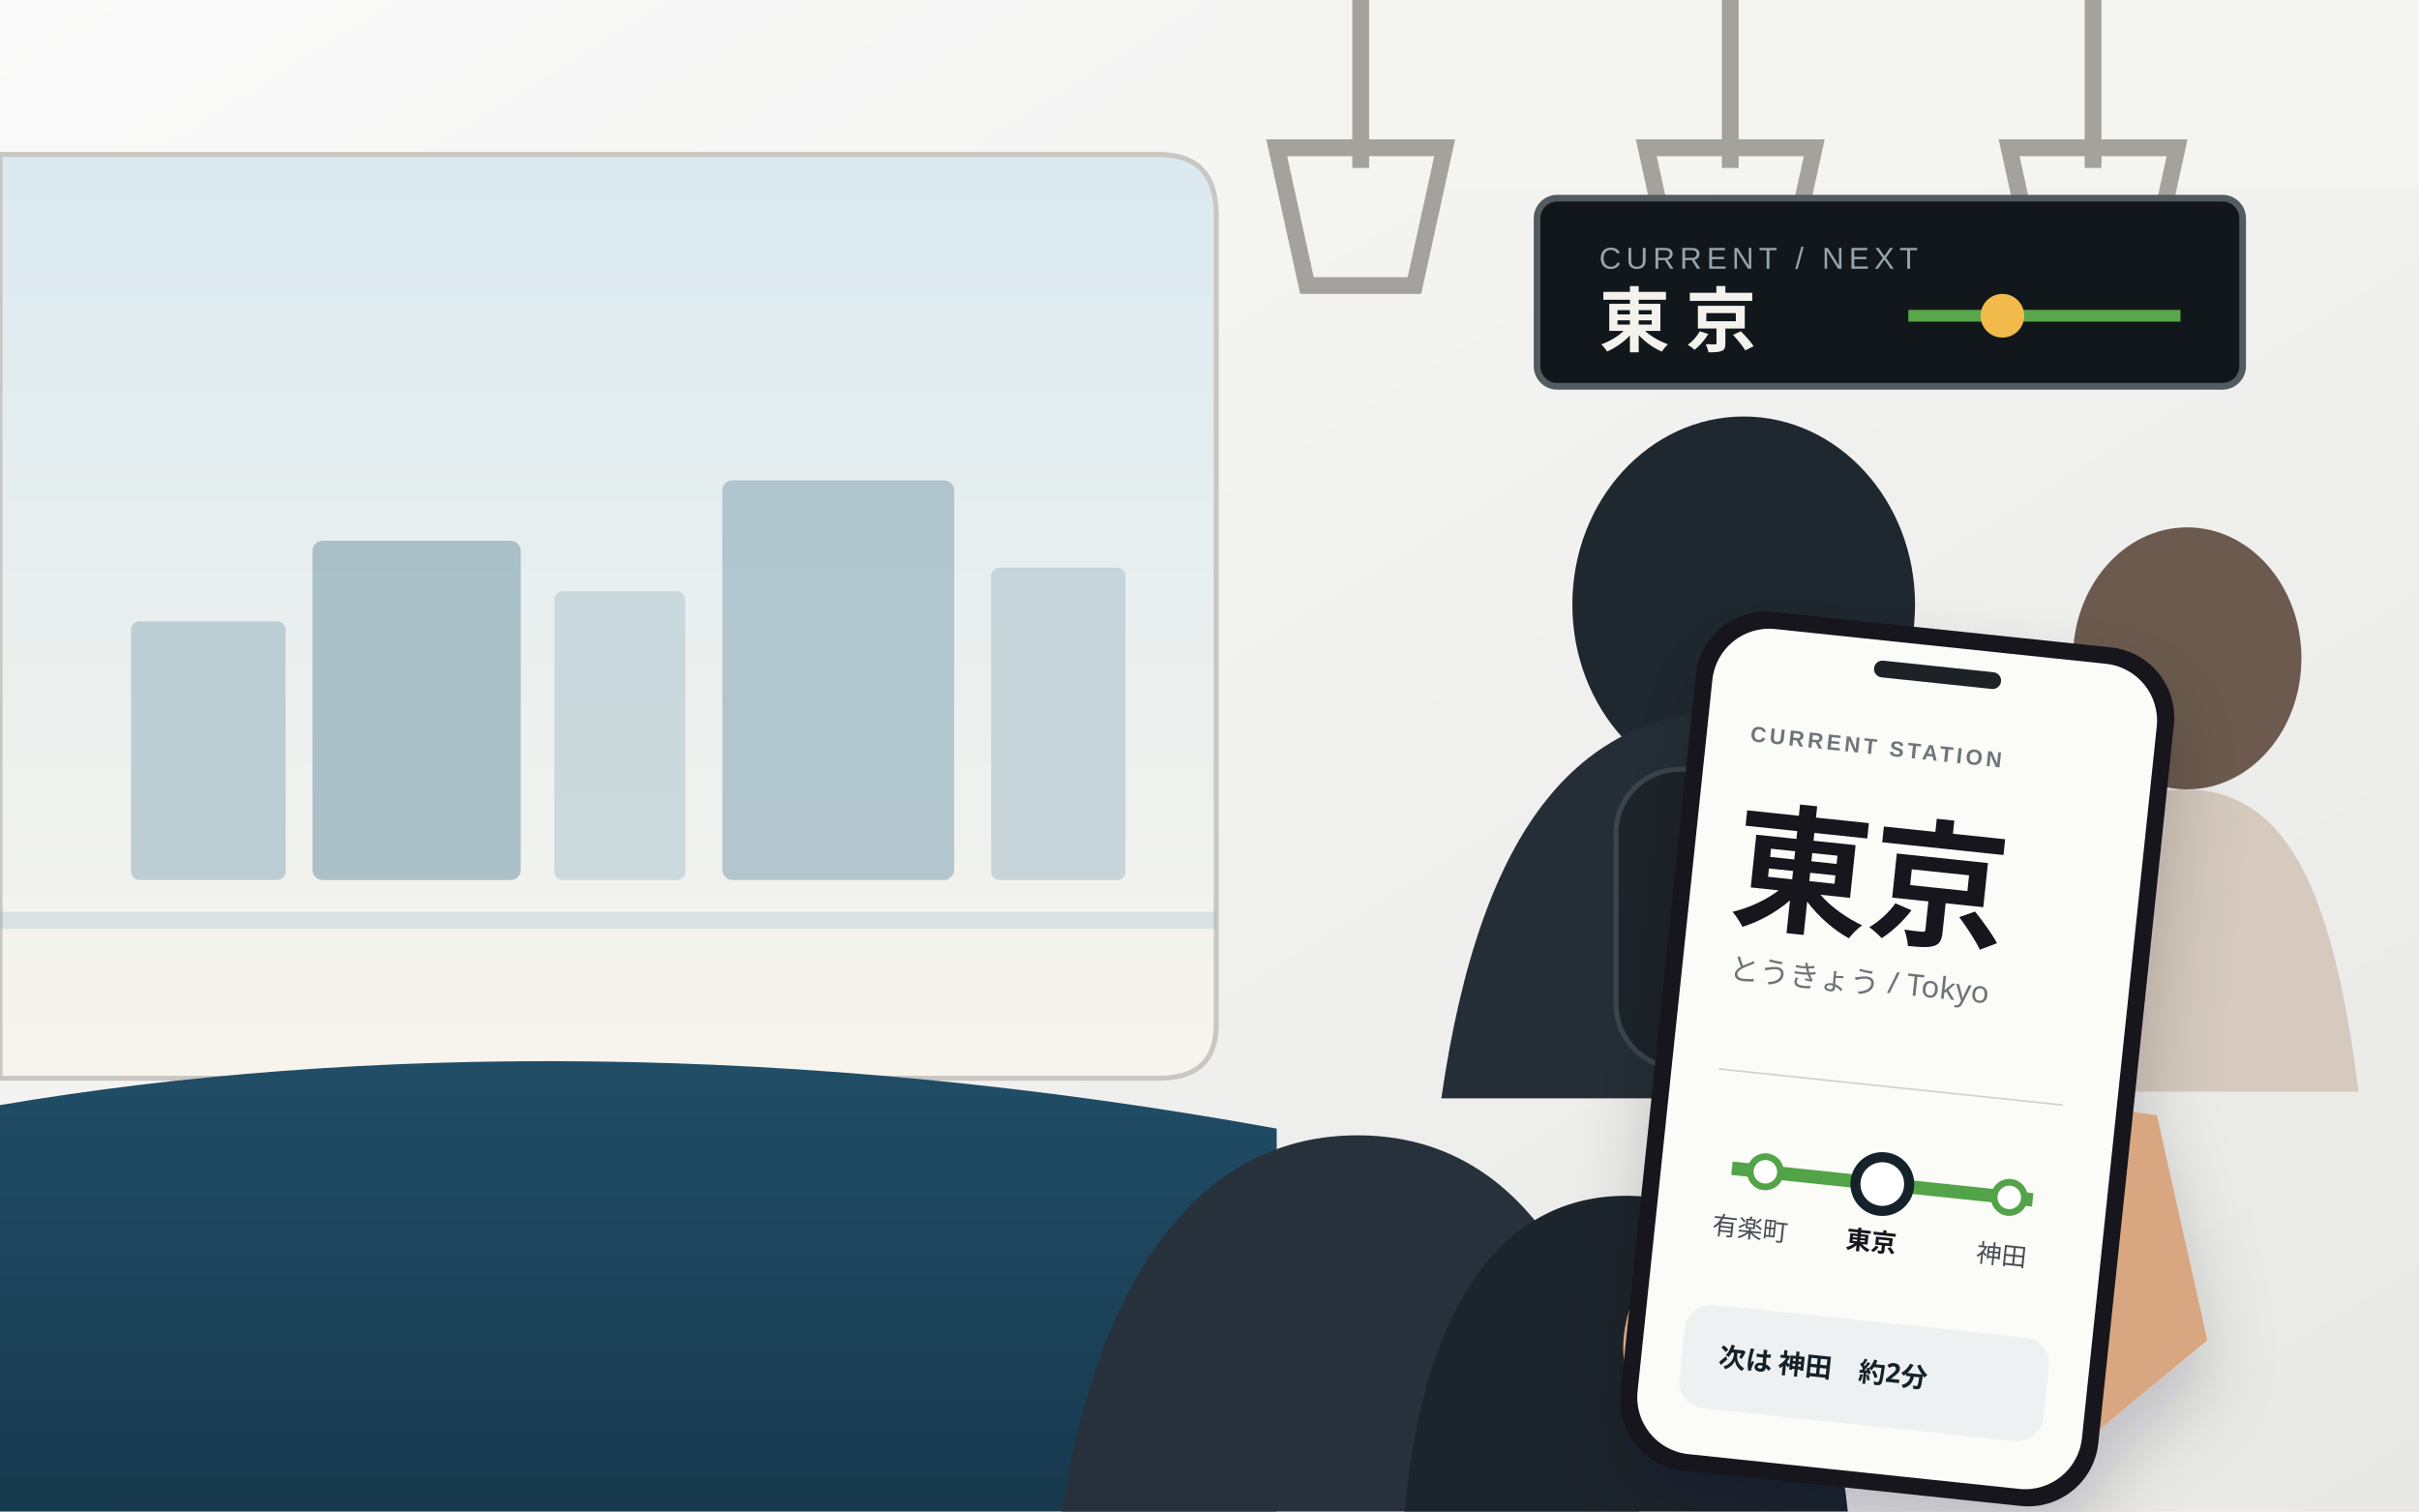
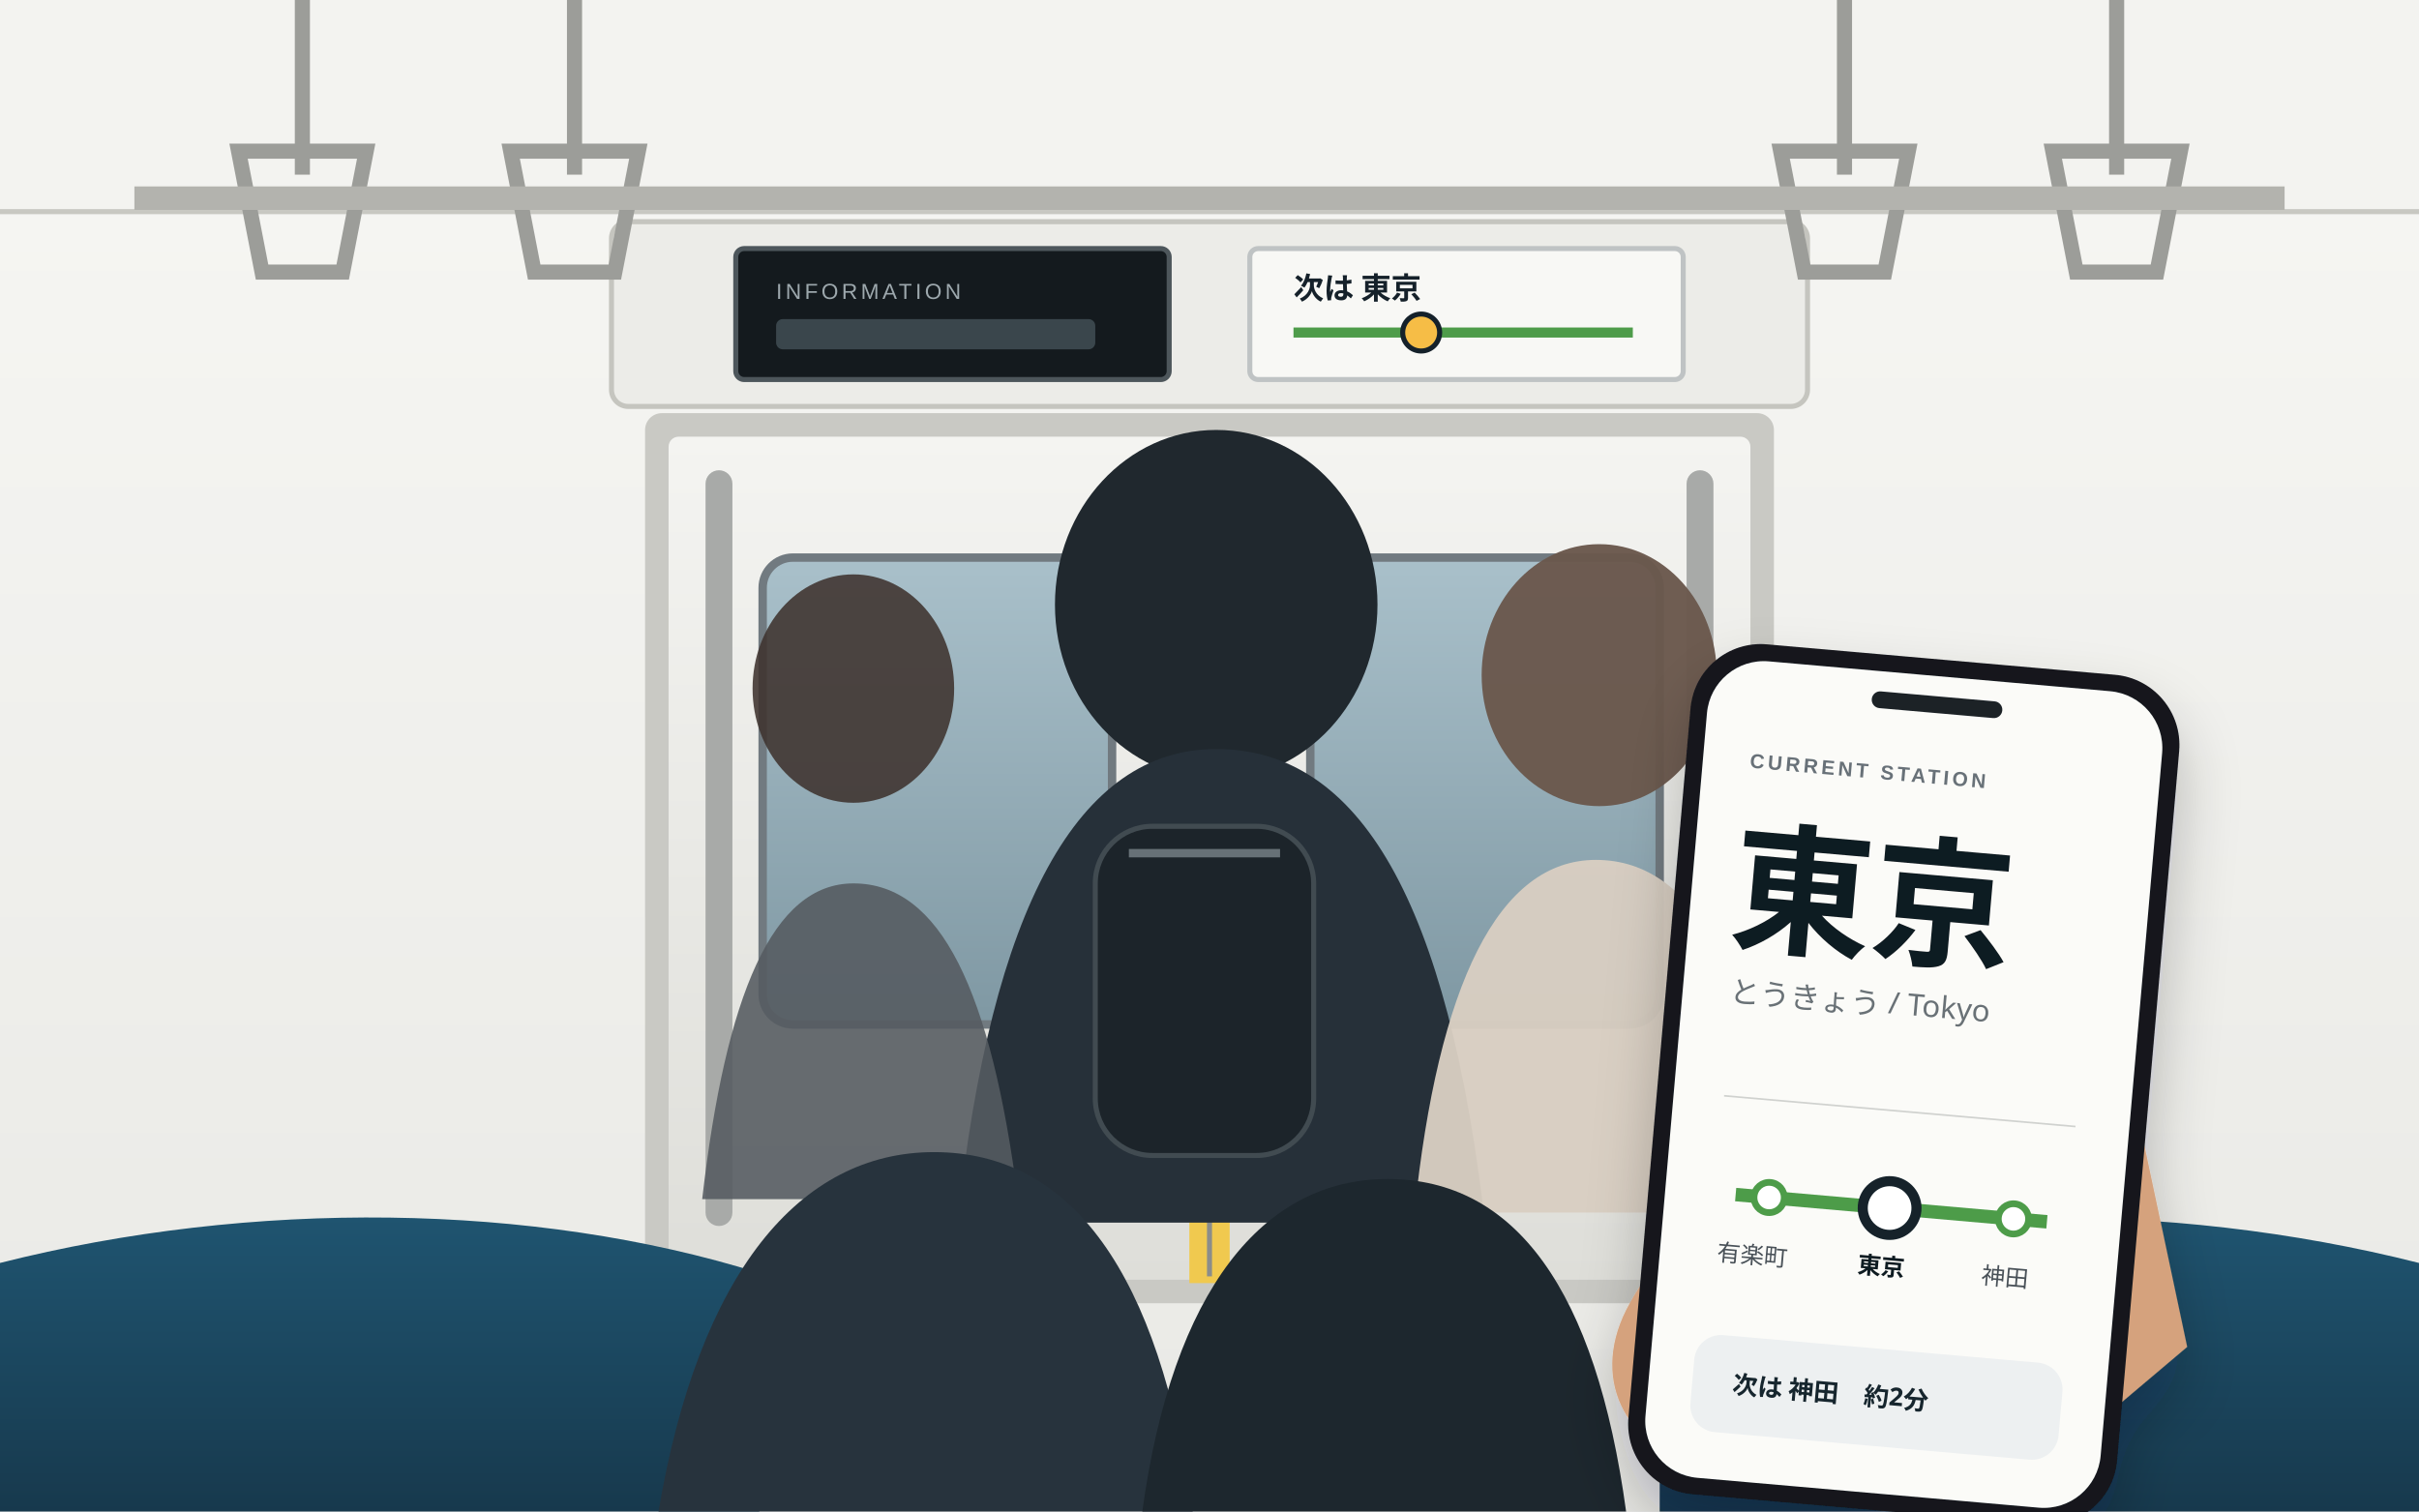
<svg xmlns="http://www.w3.org/2000/svg" viewBox="0 0 1440 900" role="img" aria-labelledby="t d">
  <defs>
-     <linearGradient id="sky" x1="0" y1="0" x2="0" y2="1">
-       <stop stop-color="#dbeaf0" />
-       <stop offset="1" stop-color="#f7f4ed" />
+     <linearGradient id="wall" x1="0" y1="0" x2="0" y2="1">
+       <stop stop-color="#f7f7f4" />
+       <stop offset="1" stop-color="#e9e9e5" />
    </linearGradient>
-     <linearGradient id="wall" x1="0" y1="0" x2="1" y2="1">
-       <stop stop-color="#fafafa" />
-       <stop offset="1" stop-color="#e8e8e5" />
+     <linearGradient id="door" x1="0" y1="0" x2="0" y2="1">
+       <stop stop-color="#f4f4f1" />
+       <stop offset="1" stop-color="#deded9" />
+     </linearGradient>
+     <linearGradient id="glass" x1="0" y1="0" x2="0" y2="1">
+       <stop stop-color="#a9c0ca" />
+       <stop offset="1" stop-color="#7f98a3" />
    </linearGradient>
    <linearGradient id="seat" x1="0" y1="0" x2="0" y2="1">
-       <stop stop-color="#214d67" />
-       <stop offset="1" stop-color="#17394e" />
+       <stop stop-color="#1f5470" />
+       <stop offset="1" stop-color="#17394d" />
    </linearGradient>
-     <filter id="shadow" x="-40%" y="-40%" width="180%" height="180%">
-       <feDropShadow dx="0" dy="22" stdDeviation="22" flood-color="#111820" flood-opacity=".20" />
+     <filter id="sh">
+       <feDropShadow dx="0" dy="20" stdDeviation="18" flood-color="#0e171e" flood-opacity=".24" />
    </filter>
  </defs>
-   <rect width="1440" height="900" fill="#f4f2ec" />
  <rect width="1440" height="900" fill="url(#wall)" />
-   <path d="M0 92H690Q724 92 724 128V610Q724 642 690 642H0Z" fill="url(#sky)" stroke="#c9c7c2" stroke-width="3" />
-   <g opacity=".72">
-     <rect x="78" y="370" width="92" height="154" rx="5" fill="#a8c0ca" />
-     <rect x="186" y="322" width="124" height="202" rx="6" fill="#91aeb9" />
-     <rect x="330" y="352" width="78" height="172" rx="5" fill="#bed0d7" />
-     <rect x="430" y="286" width="138" height="238" rx="6" fill="#9bb6c0" />
-     <rect x="590" y="338" width="80" height="186" rx="5" fill="#b7cbd3" />
-     <path d="M0 548H724" stroke="#8eb0bd" stroke-width="10" opacity=".35" />
+   <rect x="0" y="0" width="1440" height="128" fill="#f3f3f0" />
+   <path d="M0 126H1440" stroke="#c8c8c2" stroke-width="3" />
+   <rect x="384" y="246" width="672" height="530" rx="10" fill="#c9c9c4" />
+   <rect x="398" y="260" width="318" height="502" rx="6" fill="url(#door)" />
+   <rect x="724" y="260" width="318" height="502" rx="6" fill="url(#door)" />
+   <rect x="454" y="332" width="208" height="278" rx="18" fill="url(#glass)" stroke="#717a80" stroke-width="5" />
+   <rect x="780" y="332" width="208" height="278" rx="18" fill="url(#glass)" stroke="#717a80" stroke-width="5" />
+   <rect x="708" y="258" width="24" height="506" fill="#f0c94f" />
+   <line x1="720" y1="262" x2="720" y2="760" stroke="#8b8d8a" stroke-width="3" />
+   <rect x="420" y="280" width="16" height="450" rx="8" fill="#a8aaa8" />
+   <rect x="1004" y="280" width="16" height="450" rx="8" fill="#a8aaa8" />
+   <rect x="364" y="132" width="712" height="110" rx="10" fill="#ecece8" stroke="#c5c5bf" stroke-width="3" />
+   <rect x="438" y="148" width="258" height="78" rx="5" fill="#141a1e" stroke="#4d565b" stroke-width="3" />
+   <rect x="744" y="148" width="258" height="78" rx="5" fill="#f8f8f5" stroke="#bfc3c4" stroke-width="3" />
+   <text x="462" y="178" font-family="Arial,sans-serif" font-size="13" fill="#9da8ad" letter-spacing="2">INFORMATION</text>
+   <rect x="462" y="190" width="190" height="18" rx="4" fill="#3a464c" />
+   <text x="770" y="178" font-family="'Hiragino Sans','Yu Gothic',sans-serif" font-size="18" font-weight="700" fill="#15212a">次は 東京</text>
+   <line x1="770" y1="198" x2="972" y2="198" stroke="#4e9c4a" stroke-width="6" />
+   <circle cx="846" cy="198" r="11" fill="#f6bd46" stroke="#15212a" stroke-width="3" />
+   <g fill="none" stroke="#9c9d99" stroke-width="9">
+     <path d="M180 0v104M342 0v104M1098 0v104M1260 0v104" />
+     <path d="M142 90h76l-14 72h-48zM304 90h76l-14 72h-48zM1060 90h76l-14 72h-48zM1222 90h76l-14 72h-48z" />
  </g>
-   <path d="M0 658C212 622 474 620 760 672V900H0Z" fill="url(#seat)" />
-   <rect x="730" y="0" width="710" height="112" fill="#f4f4f1" />
-   <g fill="none" stroke="#a4a29d" stroke-width="10">
-     <path d="M810 0v100M1030 0v100M1246 0v100" />
-     <path d="M760 88h100l-18 82h-64zM980 88h100l-18 82h-64zM1196 88h100l-18 82h-64z" />
+   <line x1="80" y1="118" x2="1360" y2="118" stroke="#b3b3ae" stroke-width="14" />
+   <g>
+     <ellipse cx="724" cy="360" rx="96" ry="104" fill="#20282e" />
+     <path d="M570 728c20-188 72-282 154-282 86 0 138 92 160 282Z" fill="#263039" />
+     <rect x="652" y="492" width="130" height="196" rx="34" fill="#1c242a" stroke="#414b51" stroke-width="3" />
+     <path d="M672 508h90" stroke="#677177" stroke-width="5" />
  </g>
-   <rect x="915" y="118" width="420" height="112" rx="12" fill="#11171b" stroke="#525b60" stroke-width="4" />
-   <text x="952" y="160" font-family="Arial,sans-serif" font-size="18" fill="#96a4ab" letter-spacing="3">CURRENT / NEXT</text>
-   <text x="952" y="206" font-family="'Hiragino Sans','Yu Gothic',sans-serif" font-size="42" font-weight="700" fill="#f3f2ec">東 京</text>
-   <line x1="1136" y1="188" x2="1298" y2="188" stroke="#59a64b" stroke-width="7" />
-   <circle cx="1192" cy="188" r="13" fill="#f1ba4b" />
-   <ellipse cx="1038" cy="360" rx="102" ry="112" fill="#20282f" />
-   <path d="M858 654C882 488 942 422 1038 422s156 66 182 232Z" fill="#252e36" />
-   <rect x="962" y="458" width="144" height="178" rx="38" fill="#1d242a" stroke="#3b454d" stroke-width="3" />
-   <ellipse cx="1302" cy="392" rx="68" ry="78" fill="#6c5a4e" />
-   <path d="M1206 650C1220 524 1252 470 1300 470c58 0 88 52 104 180Z" fill="#d5cabd" />
-   <path d="M632 900c24-150 88-224 176-224 90 0 148 76 168 224Z" fill="#26313b" />
-   <path d="M836 900c12-126 60-188 132-188 70 0 118 62 132 188Z" fill="#1d252c" />
-   <g filter="url(#shadow)">
-     <path d="M1116 694c-74-8-122 26-144 80-18 46 8 84 58 92l168 28 116-96-30-134-88-12c-28-4-54 6-80 42Z" fill="#d8a680" />
-     <g transform="translate(1014 360) rotate(6)">
-       <rect width="286" height="514" rx="42" fill="#12181e" />
-       <rect x="10" y="10" width="266" height="494" rx="34" fill="#fbfbf8" />
-       <rect x="105" y="22" width="76" height="10" rx="5" fill="#1a2228" />
-       <text x="36" y="78" font-family="Arial,sans-serif" font-size="13" font-weight="700" letter-spacing="2" fill="#6e757a">CURRENT STATION</text>
-       <text x="34" y="182" font-family="'Hiragino Sans','Yu Gothic',sans-serif" font-size="82" font-weight="700" fill="#12181e">東京</text>
-       <text x="38" y="220" font-family="'Hiragino Sans','Yu Gothic',sans-serif" font-size="18" fill="#6d7377">とうきょう / Tokyo</text>
-       <line x1="38" y1="274" x2="244" y2="274" stroke="#d2d3cf" />
-       <line x1="52" y1="332" x2="232" y2="332" stroke="#52a348" stroke-width="8" />
-       <circle cx="72" cy="332" r="9" fill="#fff" stroke="#52a348" stroke-width="4" />
-       <circle cx="142" cy="332" r="16" fill="#fff" stroke="#15222b" stroke-width="6" />
-       <circle cx="218" cy="332" r="9" fill="#fff" stroke="#52a348" stroke-width="4" />
-       <text x="44" y="372" font-family="'Hiragino Sans','Yu Gothic',sans-serif" font-size="15" fill="#474e53">有楽町</text>
-       <text x="124" y="372" font-family="'Hiragino Sans','Yu Gothic',sans-serif" font-size="15" font-weight="700" fill="#12181e">東京</text>
-       <text x="202" y="372" font-family="'Hiragino Sans','Yu Gothic',sans-serif" font-size="15" fill="#474e53">神田</text>
-       <rect x="34" y="414" width="218" height="62" rx="16" fill="#eef1f2" />
-       <text x="56" y="450" font-family="'Hiragino Sans','Yu Gothic',sans-serif" font-size="16" font-weight="700" fill="#17232a">次は 神田　約2分</text>
+   <g opacity=".96">
+     <ellipse cx="952" cy="402" rx="70" ry="78" fill="#6a574c" />
+     <path d="M842 722c14-136 50-210 108-210 60 0 96 70 112 210Z" fill="#d8cec2" />
+   </g>
+   <g opacity=".88">
+     <ellipse cx="508" cy="410" rx="60" ry="68" fill="#3e332e" />
+     <path d="M418 714c14-122 42-188 90-188 52 0 82 64 98 188Z" fill="#555b60" />
+   </g>
+   <path d="M0 752C150 714 318 716 452 758V900H0Z" fill="url(#seat)" />
+   <path d="M1440 752c-150-38-318-36-452 6v142h452Z" fill="url(#seat)" />
+   <path d="M392 900c24-142 84-214 164-214 82 0 134 72 154 214Z" fill="#27333d" />
+   <path d="M680 900c18-132 72-198 146-198 76 0 124 66 142 198Z" fill="#1d272e" />
+   <g filter="url(#sh)">
+     <path d="M1110 708c-68-10-116 22-142 72-22 44 2 84 48 94l170 26 116-98-28-132-88-10c-28-4-54 8-76 48Z" fill="#d5a27d" />
+     <g transform="translate(1010 380) rotate(5)">
+       <rect width="292" height="508" rx="42" fill="#12181e" />
+       <rect x="10" y="10" width="272" height="488" rx="34" fill="#fbfbf8" />
+       <rect x="107" y="22" width="78" height="10" rx="5" fill="#1b2228" />
+       <text x="38" y="74" font-family="Arial,sans-serif" font-size="12" font-weight="700" letter-spacing="2" fill="#687178">CURRENT STATION</text>
+       <text x="34" y="176" font-family="'Hiragino Sans','Yu Gothic',sans-serif" font-size="84" font-weight="700" fill="#111a20">東京</text>
+       <text x="38" y="214" font-family="'Hiragino Sans','Yu Gothic',sans-serif" font-size="18" fill="#697176">とうきょう / Tokyo</text>
+       <line x1="40" y1="270" x2="250" y2="270" stroke="#d0d2cf" />
+       <line x1="52" y1="328" x2="238" y2="328" stroke="#4e9c4a" stroke-width="8" />
+       <circle cx="72" cy="328" r="9" fill="#fff" stroke="#4e9c4a" stroke-width="4" />
+       <circle cx="144" cy="328" r="16" fill="#fff" stroke="#13222b" stroke-width="6" />
+       <circle cx="218" cy="328" r="9" fill="#fff" stroke="#4e9c4a" stroke-width="4" />
+       <text x="44" y="368" font-family="'Hiragino Sans','Yu Gothic',sans-serif" font-size="14" fill="#495158">有楽町</text>
+       <text x="128" y="368" font-family="'Hiragino Sans','Yu Gothic',sans-serif" font-size="14" font-weight="700" fill="#111a20">東京</text>
+       <text x="202" y="368" font-family="'Hiragino Sans','Yu Gothic',sans-serif" font-size="14" fill="#495158">神田</text>
+       <rect x="36" y="412" width="220" height="58" rx="16" fill="#edf0f1" />
+       <text x="60" y="446" font-family="'Hiragino Sans','Yu Gothic',sans-serif" font-size="15" font-weight="700" fill="#17252d">次は 神田　約2分</text>
    </g>
  </g>
</svg>
